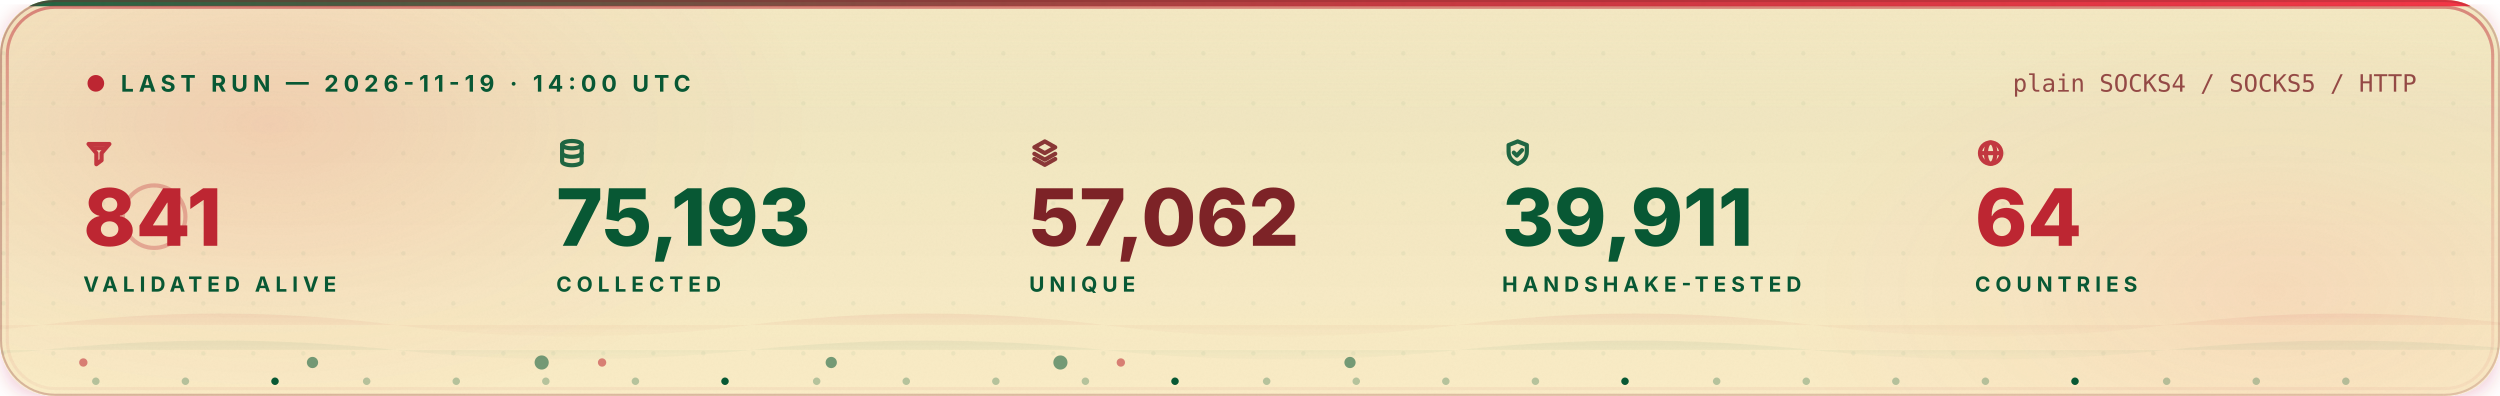
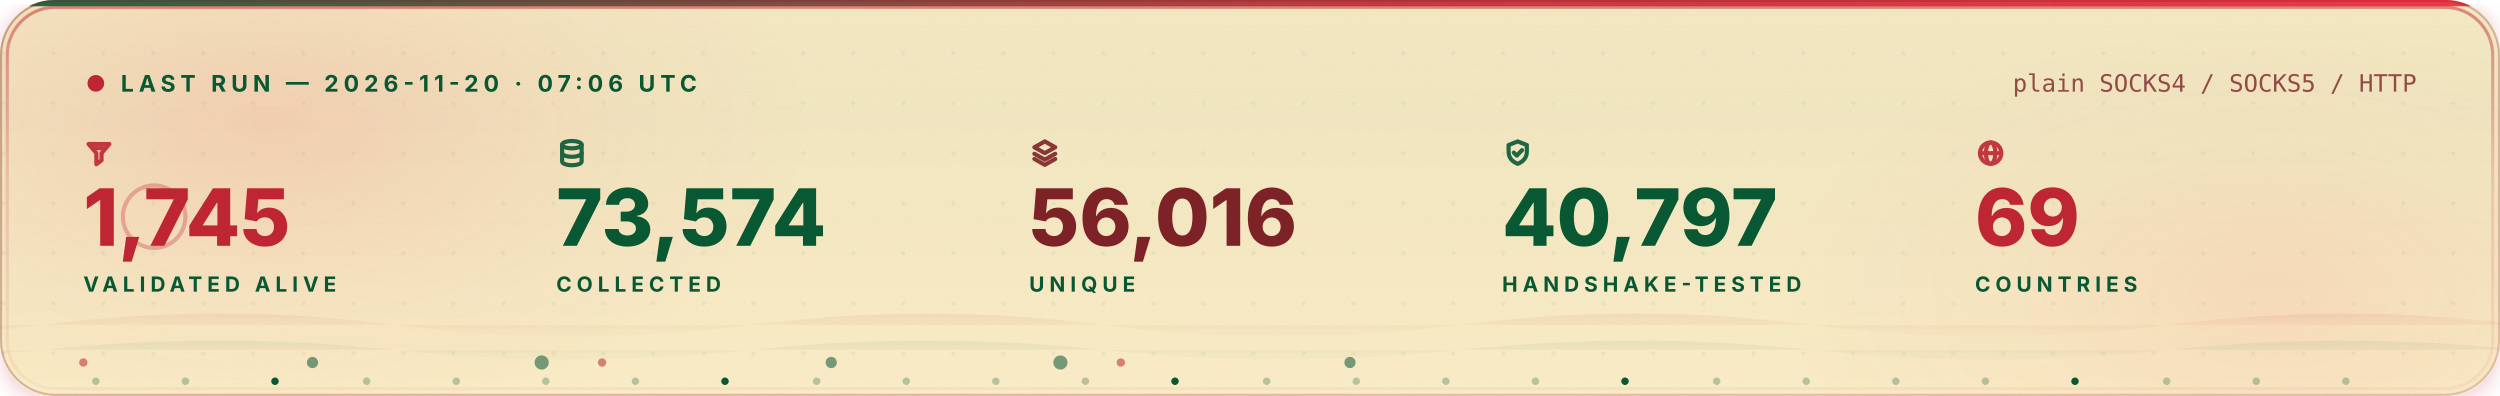
<svg xmlns="http://www.w3.org/2000/svg" width="1200" height="190" viewBox="0 0 1200 190" role="img">
  <defs>
    <linearGradient id="bg-light" gradientUnits="objectBoundingBox" x1="0.0" y1="0.0" x2="1.0" y2="1.0">
      <stop offset="0" stop-color="#FAECC5" stop-opacity="1" />
      <stop offset="1" stop-color="#FAECC5" stop-opacity="1" />
    </linearGradient>
    <linearGradient id="tint-light" gradientUnits="objectBoundingBox" x1="0.0" y1="0.0" x2="0" y2="1">
      <stop offset="0" stop-color="#08442C" stop-opacity="0.05" />
      <stop offset="1" stop-color="#08442C" stop-opacity="0" />
    </linearGradient>
    <linearGradient id="inner-light" gradientUnits="objectBoundingBox" x1="0.0" y1="0.0" x2="0" y2="1">
      <stop offset="0" stop-color="#FAECC5" stop-opacity="0.55" />
      <stop offset="0.28" stop-color="#FAECC5" stop-opacity="0" />
    </linearGradient>
    <linearGradient id="topbar-light" gradientUnits="userSpaceOnUse" x1="0" y1="1.5" x2="1200" y2="1.5">
      <stop offset="0" stop-color="#085834" stop-opacity="0.9" />
      <stop offset="0.55" stop-color="#BD2632" stop-opacity="0.9" />
      <stop offset="1" stop-color="#F32138" stop-opacity="0.9" />
    </linearGradient>
    <linearGradient id="hero-light" gradientUnits="objectBoundingBox" x1="0.0" y1="0.0" x2="0" y2="1">
      <stop offset="0" stop-color="#BD2632" stop-opacity="1" />
      <stop offset="0.55" stop-color="#7D2327" stop-opacity="1" />
      <stop offset="1" stop-color="#F32138" stop-opacity="1" />
    </linearGradient>
    <linearGradient id="word-light" gradientUnits="objectBoundingBox" x1="0" y1="0" x2="1" y2="0">
      <stop offset="0" stop-color="#7D2327" stop-opacity="1" />
      <stop offset="0.6" stop-color="#BD2632" stop-opacity="1" />
      <stop offset="1" stop-color="#F32138" stop-opacity="1" />
    </linearGradient>
    <linearGradient id="ib-light" gradientUnits="objectBoundingBox" x1="0.0" y1="0.0" x2="0" y2="1">
      <stop offset="0" stop-color="#BD2632" stop-opacity="0.5" />
      <stop offset="0.45" stop-color="#BD2632" stop-opacity="0.16" />
      <stop offset="1" stop-color="#BD2632" stop-opacity="0.05" />
    </linearGradient>
    <linearGradient id="border-light" gradientUnits="objectBoundingBox" x1="0.0" y1="0.0" x2="1.0" y2="1.0">
      <stop offset="0" stop-color="#7D2327" stop-opacity="0.35" />
      <stop offset="1" stop-color="#7D2327" stop-opacity="0.193" />
    </linearGradient>
    <linearGradient id="div-light" gradientUnits="objectBoundingBox" x1="0.0" y1="0.0" x2="1" y2="0">
      <stop offset="0" stop-color="#085834" stop-opacity="0.25" />
      <stop offset="1" stop-color="#085834" stop-opacity="0.087" />
    </linearGradient>
    <radialGradient id="glow-light" cx="0.5" cy="0.5" r="0.5">
      <stop offset="0" stop-color="#F32138" stop-opacity="0.55" />
      <stop offset="0.55" stop-color="#F32138" stop-opacity="0.18" />
      <stop offset="1" stop-color="#F32138" stop-opacity="0" />
    </radialGradient>
    <linearGradient id="shine-light" gradientUnits="objectBoundingBox" x1="0.0" y1="0.0" x2="1" y2="0">
      <stop offset="0" stop-color="#F32138" stop-opacity="0" />
      <stop offset="0.5" stop-color="#F32138" stop-opacity="0.05" />
      <stop offset="1" stop-color="#F32138" stop-opacity="0" />
    </linearGradient>
    <linearGradient id="wavea-light" gradientUnits="objectBoundingBox" x1="0.0" y1="0.0" x2="0" y2="1">
      <stop offset="0" stop-color="#BD2632" stop-opacity="0.09" />
      <stop offset="1" stop-color="#BD2632" stop-opacity="0.018" />
    </linearGradient>
    <linearGradient id="waveb-light" gradientUnits="objectBoundingBox" x1="0.0" y1="0.0" x2="0" y2="1">
      <stop offset="0" stop-color="#085834" stop-opacity="0.07" />
      <stop offset="1" stop-color="#085834" stop-opacity="0.014" />
    </linearGradient>
    <pattern id="grid-light" width="24" height="24" patternUnits="userSpaceOnUse">
      <circle cx="1.6" cy="1.6" r="1.05" fill="#085834" />
    </pattern>
    <filter id="grain-light" x="0" y="0" width="100%" height="100%">
      <feTurbulence type="fractalNoise" baseFrequency="0.9" numOctaves="2" stitchTiles="stitch" result="n" />
      <feColorMatrix in="n" type="saturate" values="0" result="m" />
      <feComposite in="m" in2="SourceGraphic" operator="in" />
    </filter>
    <filter id="shadow-light" x="-15%" y="-15%" width="130%" height="140%">
      <feDropShadow dx="0" dy="10" stdDeviation="16" flood-color="#BD2632" flood-opacity="0.20" />
      <feDropShadow dx="0" dy="2" stdDeviation="5" flood-color="#BD2632" flood-opacity="0.25" />
    </filter>
    <clipPath id="clip-light">
      <rect x="0" y="0" width="1200" height="190" rx="26" />
    </clipPath>
  </defs>
  <style>
      @keyframes fl-light {
        0% { transform: translateY(0); opacity: 0; }
        12% { opacity: 0.85; }
        80% { opacity: 0.45; }
        100% { transform: translateY(-330px); opacity: 0; }
      }
      .pt-light { animation: fl-light 9s linear infinite; }

      @keyframes sw-light {
        0%, 52% { transform: translateX(0) skewX(-20deg); }
        100% { transform: translateX(1900px) skewX(-20deg); }
      }
      .sweep-light { animation: sw-light 7.5s ease-in-out infinite; }

      @keyframes wvm-light { to { transform: translateX(-170px); } }
      .wv-light { animation: wvm-light 9s ease-in-out infinite alternate; }
      .wv2-light { animation-duration: 14s; }

      @keyframes sp-light { to { transform: rotate(360deg); } }
      .spin-light { transform-box: fill-box; transform-origin: center;
                  animation: sp-light 8s linear infinite; }
      .rev-light { animation-direction: reverse; }

      @keyframes bt-light { 50% { transform: scale(1.12); } }
      .beat-light { transform-box: fill-box; transform-origin: center;
                  animation: bt-light 2.4s ease-in-out infinite; }

      @keyframes gw-light { 50% { opacity: 0.55; } }
      .glowG-light { animation: gw-light 3.2s ease-in-out infinite; }

      @keyframes shn-light {
        0%, 46% { transform: translateX(-540px); }
        100% { transform: translateX(1620px); }
      }
      .shn-light { animation: shn-light 5.5s ease-in-out infinite; }

      @keyframes bgl-light { 0%, 100% { opacity: 0.35; } 12% { opacity: 1; } }
      .bgl-light { animation: bgl-light 2.2s ease-in-out infinite; }

      @keyframes dsh-light { to { stroke-dashoffset: -36; } }
      .dash-light { stroke-dasharray: 8 10; animation: dsh-light 1.2s linear infinite; }

      @keyframes pk-light {
        0% { transform: translateX(0); opacity: 0; }
        10% { opacity: 1; }
        88% { opacity: 1; }
        100% { transform: translateX(var(--d, 200px)); opacity: 0; }
      }
      .pk-light { animation: pk-light 2.6s linear infinite; }

      @keyframes pkv-light {
        0% { transform: translateY(0); opacity: 0; }
        10% { opacity: 1; }
        88% { opacity: 1; }
        100% { transform: translateY(var(--dy, 40px)); opacity: 0; }
      }
      .pkv-light { animation: pkv-light 2.6s linear infinite; }

      @keyframes pls-light {
        0% { transform: scale(0.55); opacity: 0.85; }
        100% { transform: scale(2.4); opacity: 0; }
      }
      .pls-light { transform-box: fill-box; transform-origin: center;
                 animation: pls-light 2.4s ease-out infinite; }

      @keyframes flt-light { 50% { transform: translateY(-6px); } }
      .flt-light { animation: flt-light 6s ease-in-out infinite; }

      @keyframes grw-light { from { transform: scaleX(0); } }
      .grow-light { transform-box: fill-box; transform-origin: left center;
                  animation: grw-light 1.5s 0.2s ease-out both; }

      @media (prefers-reduced-motion: reduce) {
        .pt-light,.sweep-light,.wv-light,.spin-light,.rev-light,.beat-light,.glowG-light,.shn-light,.bgl-light,.dash-light,.pk-light,.pkv-light,.pls-light,.flt-light,.grow-light { animation: none; }
      }
    </style>
  <g filter="url(#shadow-light)">
    <rect width="1200" height="190" rx="26" fill="#FAECC5" />
  </g>
  <g clip-path="url(#clip-light)">
    <rect width="1200" height="190" fill="url(#bg-light)" />
    <rect width="1200" height="190" fill="url(#tint-light)" />
    <rect width="1200" height="190" fill="url(#inner-light)" />
    <rect width="1200" height="190" fill="url(#grid-light)" opacity="0.05" />
    <rect width="1200" height="190" fill="#080806" filter="url(#grain-light)" opacity="0.045" />
    <ellipse cx="130" cy="60" rx="260" ry="140" fill="url(#glow-light)" opacity="0.22" />
    <ellipse cx="1090" cy="140" rx="240" ry="130" fill="url(#glow-light)" opacity="0.14" />
    <path class="wv-light" d="M -320 156 q 85.0 -11 170 0 q 85.0 11 170 0 q 85.0 -11 170 0 q 85.0 11 170 0 q 85.0 -11 170 0 q 85.0 11 170 0 q 85.0 -11 170 0 q 85.0 11 170 0 q 85.0 -11 170 0 q 85.0 11 170 0 q 85.0 -11 170 0 q 85.0 11 170 0 q 85.0 -11 170 0" fill="url(#wavea-light)" opacity="0.8" />
    <path class="wv-light wv2-light" d="M -320 168 q 85.0 -9 170 0 q 85.0 9 170 0 q 85.0 -9 170 0 q 85.0 9 170 0 q 85.0 -9 170 0 q 85.0 9 170 0 q 85.0 -9 170 0 q 85.0 9 170 0 q 85.0 -9 170 0 q 85.0 9 170 0 q 85.0 -9 170 0 q 85.0 9 170 0 q 85.0 -9 170 0" fill="url(#waveb-light)" opacity="0.9" />
    <rect width="1200" height="3" fill="url(#topbar-light)" />
    <g class="sweep-light">
      <rect x="-320" y="-60" width="230" height="310" fill="url(#shine-light)" opacity="0.75" />
    </g>
    <circle class="pt-light" cx="40" cy="174" r="2.0" fill="#BD2632" opacity="0.55" style="animation-duration:8.0s;animation-delay:-0.0s" />
    <circle class="pt-light" cx="150" cy="174" r="2.7" fill="#085834" opacity="0.55" style="animation-duration:9.7s;animation-delay:-0.9s" />
    <circle class="pt-light" cx="260" cy="174" r="3.4" fill="#085834" opacity="0.55" style="animation-duration:11.4s;animation-delay:-1.8s" />
    <circle class="pt-light" cx="289" cy="174" r="2.0" fill="#BD2632" opacity="0.55" style="animation-duration:13.1s;animation-delay:-2.7s" />
    <circle class="pt-light" cx="399" cy="174" r="2.7" fill="#085834" opacity="0.55" style="animation-duration:8.0s;animation-delay:-3.6s" />
    <circle class="pt-light" cx="509" cy="174" r="3.4" fill="#085834" opacity="0.55" style="animation-duration:9.7s;animation-delay:-4.5s" />
    <circle class="pt-light" cx="538" cy="174" r="2.0" fill="#BD2632" opacity="0.55" style="animation-duration:11.4s;animation-delay:-5.4s" />
    <circle class="pt-light" cx="648" cy="174" r="2.7" fill="#085834" opacity="0.55" style="animation-duration:13.1s;animation-delay:-6.3s" />
    <circle cx="46" cy="183" r="1.8" fill="#085834" opacity="0.28" />
    <circle cx="89" cy="183" r="1.8" fill="#085834" opacity="0.28" />
    <circle class="bgl-light" cx="132" cy="183" r="1.8" fill="#085834" style="animation-delay:-0.46s" />
    <circle cx="176" cy="183" r="1.8" fill="#085834" opacity="0.28" />
    <circle cx="219" cy="183" r="1.8" fill="#085834" opacity="0.28" />
    <circle cx="262" cy="183" r="1.8" fill="#085834" opacity="0.28" />
    <circle cx="305" cy="183" r="1.8" fill="#085834" opacity="0.28" />
    <circle class="bgl-light" cx="348" cy="183" r="1.8" fill="#085834" style="animation-delay:-1.61s" />
    <circle cx="392" cy="183" r="1.8" fill="#085834" opacity="0.28" />
    <circle cx="435" cy="183" r="1.8" fill="#085834" opacity="0.28" />
    <circle cx="478" cy="183" r="1.8" fill="#085834" opacity="0.28" />
    <circle cx="521" cy="183" r="1.8" fill="#085834" opacity="0.28" />
    <circle class="bgl-light" cx="564" cy="183" r="1.8" fill="#085834" style="animation-delay:-2.76s" />
    <circle cx="608" cy="183" r="1.8" fill="#085834" opacity="0.28" />
    <circle cx="651" cy="183" r="1.8" fill="#085834" opacity="0.28" />
    <circle cx="694" cy="183" r="1.8" fill="#085834" opacity="0.28" />
    <circle cx="737" cy="183" r="1.8" fill="#085834" opacity="0.28" />
    <circle class="bgl-light" cx="780" cy="183" r="1.8" fill="#085834" style="animation-delay:-3.91s" />
    <circle cx="824" cy="183" r="1.8" fill="#085834" opacity="0.28" />
    <circle cx="867" cy="183" r="1.8" fill="#085834" opacity="0.28" />
    <circle cx="910" cy="183" r="1.8" fill="#085834" opacity="0.28" />
    <circle cx="953" cy="183" r="1.8" fill="#085834" opacity="0.28" />
    <circle class="bgl-light" cx="996" cy="183" r="1.8" fill="#085834" style="animation-delay:-5.06s" />
    <circle cx="1040" cy="183" r="1.8" fill="#085834" opacity="0.28" />
    <circle cx="1083" cy="183" r="1.8" fill="#085834" opacity="0.28" />
    <circle cx="1126" cy="183" r="1.8" fill="#085834" opacity="0.28" />
  </g>
  <rect x="3.5" y="3.5" width="1193" height="183" rx="23" fill="none" stroke="url(#ib-light)" stroke-width="1.5" />
  <rect x="0.5" y="0.5" width="1199" height="189" rx="26" fill="none" stroke="url(#border-light)" stroke-width="1" />
  <circle class="bgl-light" cx="46.0" cy="40.0" r="4" fill="#BD2632" />
-   <text x="58" y="44" font-family="Space Grotesk, Inter, system-ui, -apple-system, Segoe UI, sans-serif" font-size="11" font-weight="700" fill="#085834" text-anchor="start" letter-spacing="2.4">LAST RUN — 2026-11-19 · 14:00 UTC</text>
+   <text x="58" y="44" font-family="Space Grotesk, Inter, system-ui, -apple-system, Segoe UI, sans-serif" font-size="11" font-weight="700" fill="#085834" text-anchor="start" letter-spacing="2.4">LAST RUN — 2026-11-20 · 07:06 UTC</text>
  <text x="1160" y="44" font-family="IBM Plex Mono, ui-monospace, SFMono-Regular, Menlo, monospace" font-size="11.5" font-weight="500" fill="#7D2327" text-anchor="end" opacity="0.8">plain SOCKS4 / SOCKS5 / HTTP</text>
  <g class="pls-light" style="animation-delay:0s">
    <circle cx="74" cy="104" r="15" fill="none" stroke="#BD2632" stroke-width="2" opacity="0.3" />
  </g>
  <g transform="translate(40.0,66.0) scale(0.625)" fill="none" stroke="#BD2632" stroke-width="3.20" stroke-linecap="round" stroke-linejoin="round" opacity="0.9">
    <path d="M4 5 H20 L14 12 V17.5 L10 20.5 V12 Z" />
    <path d="M7.5 8.2 H16.5" />
  </g>
-   <text x="40" y="118" font-family="Space Grotesk, Inter, system-ui, -apple-system, Segoe UI, sans-serif" font-size="38" font-weight="800" fill="#BD2632" class="beat-light">841</text>
+   <text x="40" y="118" font-family="Space Grotesk, Inter, system-ui, -apple-system, Segoe UI, sans-serif" font-size="38" font-weight="800" fill="#BD2632" class="beat-light">1,745</text>
  <text x="40" y="140" font-family="Space Grotesk, Inter, system-ui, -apple-system, Segoe UI, sans-serif" font-size="10" font-weight="700" fill="#085834" text-anchor="start" letter-spacing="2.4">VALIDATED ALIVE</text>
  <g transform="translate(267.0,66.0) scale(0.625)" fill="none" stroke="#085834" stroke-width="3.20" stroke-linecap="round" stroke-linejoin="round" opacity="0.9">
    <ellipse cx="12" cy="5.5" rx="7.5" ry="2.8" />
    <path d="M4.5 5.5 V18.5 C4.5 20 7.9 21.3 12 21.3 C16.1 21.3 19.5 20 19.5 18.5 V5.5" />
    <path d="M4.5 12 C4.5 13.5 7.9 14.8 12 14.8 C16.1 14.8 19.5 13.5 19.5 12" />
  </g>
-   <text x="267" y="118" font-family="Space Grotesk, Inter, system-ui, -apple-system, Segoe UI, sans-serif" font-size="38" font-weight="800" fill="#085834">75,193</text>
+   <text x="267" y="118" font-family="Space Grotesk, Inter, system-ui, -apple-system, Segoe UI, sans-serif" font-size="38" font-weight="800" fill="#085834">73,574</text>
  <text x="267" y="140" font-family="Space Grotesk, Inter, system-ui, -apple-system, Segoe UI, sans-serif" font-size="10" font-weight="700" fill="#085834" text-anchor="start" letter-spacing="2.4">COLLECTED</text>
  <line x1="259.0" y1="62" x2="259.0" y2="138" stroke="url(#div-light)" stroke-width="1" />
  <g transform="translate(494.0,66.0) scale(0.625)" fill="none" stroke="#7D2327" stroke-width="3.20" stroke-linecap="round" stroke-linejoin="round" opacity="0.9">
    <path d="M12 3 L20 7.5 L12 12 L4 7.5 Z" />
    <path d="M4 12.5 L12 17 L20 12.5" />
    <path d="M4 16.5 L12 21 L20 16.5" />
  </g>
-   <text x="494" y="118" font-family="Space Grotesk, Inter, system-ui, -apple-system, Segoe UI, sans-serif" font-size="38" font-weight="800" fill="#7D2327">57,062</text>
+   <text x="494" y="118" font-family="Space Grotesk, Inter, system-ui, -apple-system, Segoe UI, sans-serif" font-size="38" font-weight="800" fill="#7D2327">56,016</text>
  <text x="494" y="140" font-family="Space Grotesk, Inter, system-ui, -apple-system, Segoe UI, sans-serif" font-size="10" font-weight="700" fill="#085834" text-anchor="start" letter-spacing="2.4">UNIQUE</text>
  <line x1="486.0" y1="62" x2="486.0" y2="138" stroke="url(#div-light)" stroke-width="1" />
  <g transform="translate(721.0,66.0) scale(0.625)" fill="none" stroke="#085834" stroke-width="3.20" stroke-linecap="round" stroke-linejoin="round" opacity="0.9">
    <path d="M12 3 L19 5.8 V11 C19 15.6 16.1 18.6 12 20.2 C7.9 18.6 5 15.6 5 11 V5.8 Z" />
    <path d="M9 11.6 L11.3 13.9 L15.3 9.7" />
  </g>
-   <text x="721" y="118" font-family="Space Grotesk, Inter, system-ui, -apple-system, Segoe UI, sans-serif" font-size="38" font-weight="800" fill="#085834">39,911</text>
+   <text x="721" y="118" font-family="Space Grotesk, Inter, system-ui, -apple-system, Segoe UI, sans-serif" font-size="38" font-weight="800" fill="#085834">40,797</text>
  <text x="721" y="140" font-family="Space Grotesk, Inter, system-ui, -apple-system, Segoe UI, sans-serif" font-size="10" font-weight="700" fill="#085834" text-anchor="start" letter-spacing="2.4">HANDSHAKE-TESTED</text>
  <line x1="713.0" y1="62" x2="713.0" y2="138" stroke="url(#div-light)" stroke-width="1" />
  <g transform="translate(948.0,66.0) scale(0.625)" fill="none" stroke="#BD2632" stroke-width="3.20" stroke-linecap="round" stroke-linejoin="round" opacity="0.9">
    <circle cx="12" cy="12" r="8.2" />
    <ellipse cx="12" cy="12" rx="3.6" ry="8.2" />
    <path d="M4.4 12 H19.6" />
  </g>
-   <text x="948" y="118" font-family="Space Grotesk, Inter, system-ui, -apple-system, Segoe UI, sans-serif" font-size="38" font-weight="800" fill="#BD2632">64</text>
+   <text x="948" y="118" font-family="Space Grotesk, Inter, system-ui, -apple-system, Segoe UI, sans-serif" font-size="38" font-weight="800" fill="#BD2632">69</text>
  <text x="948" y="140" font-family="Space Grotesk, Inter, system-ui, -apple-system, Segoe UI, sans-serif" font-size="10" font-weight="700" fill="#085834" text-anchor="start" letter-spacing="2.4">COUNTRIES</text>
  <line x1="940.0" y1="62" x2="940.0" y2="138" stroke="url(#div-light)" stroke-width="1" />
</svg>
